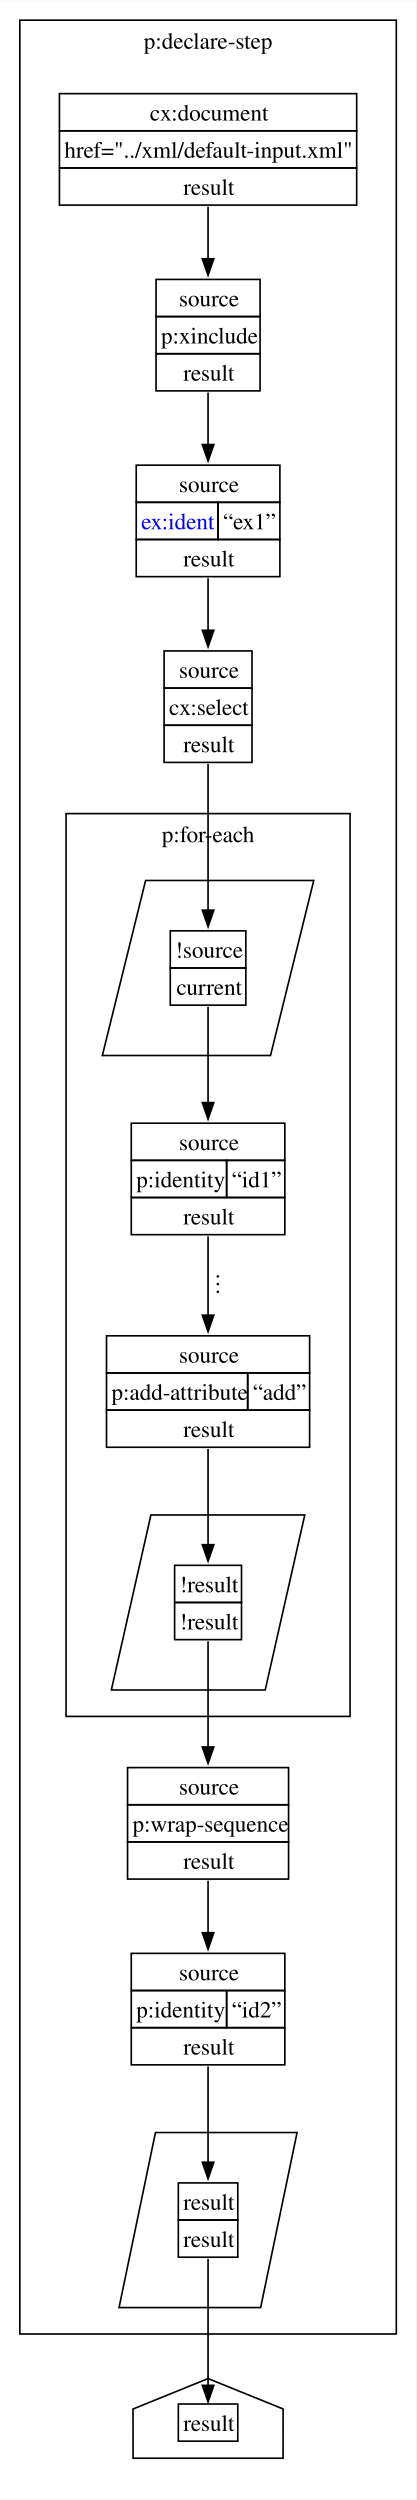
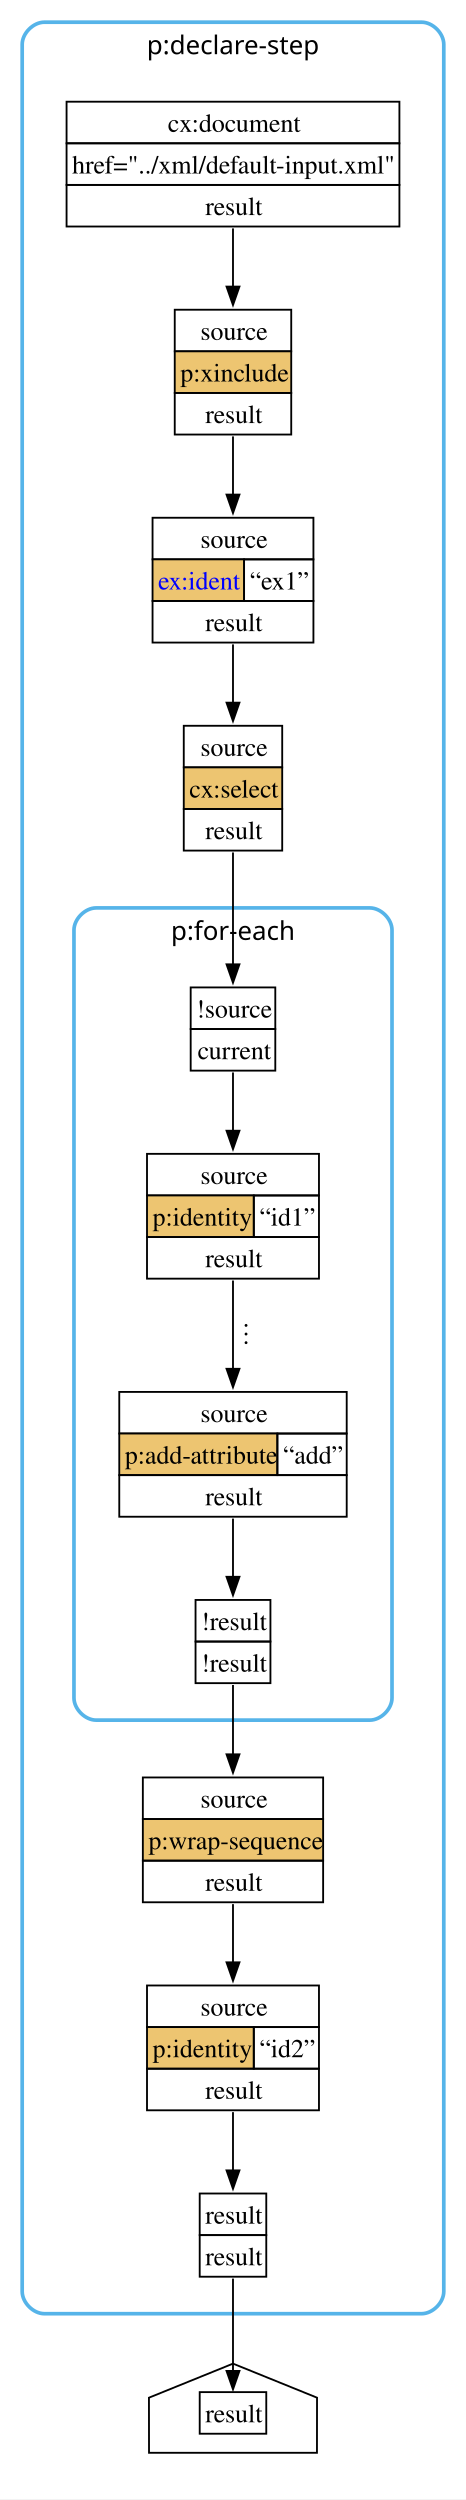
- <svg xmlns="http://www.w3.org/2000/svg" xmlns:xlink="http://www.w3.org/1999/xlink" width="252pt" height="1514pt" viewBox="0.00 0.00 252.00 1513.57">
-   <g id="graph0" class="graph" transform="scale(1 1) rotate(0) translate(4 1509.57)">
-     <polygon fill="white" stroke="none" points="-4,4 -4,-1509.57 248,-1509.57 248,4 -4,4" />
-     <g id="cluster_d171e2" class="cluster">
+ <svg xmlns="http://www.w3.org/2000/svg" xmlns:xlink="http://www.w3.org/1999/xlink" width="252pt" height="1352pt" viewBox="0.00 0.00 252.00 1352.00">
+   <g id="graph0" class="graph" transform="scale(1 1) rotate(0) translate(4 1347.57)">
+     <polygon fill="white" stroke="none" points="-4,4 -4,-1347.57 248,-1347.57 248,4 -4,4" />
+     <g id="cluster_d172e3" class="cluster">
</g>
-     <g id="cluster_d171e1" class="cluster">
-       <polygon fill="none" stroke="black" points="8,-96.32 8,-1497.57 236,-1497.57 236,-96.32 8,-96.32" />
-       <text text-anchor="middle" x="122" y="-1480.27" font-family="Times,serif" font-size="14.00">p:declare-step</text>
+     <g id="cluster_d172e2" class="cluster">
+       <path fill="none" stroke="#56b4e9" stroke-width="2" d="M20,-96.32C20,-96.32 224,-96.32 224,-96.32 230,-96.32 236,-102.32 236,-108.32 236,-108.32 236,-1323.57 236,-1323.57 236,-1329.57 230,-1335.57 224,-1335.57 224,-1335.57 20,-1335.57 20,-1335.57 14,-1335.57 8,-1329.57 8,-1323.57 8,-1323.57 8,-108.32 8,-108.32 8,-102.32 14,-96.32 20,-96.32" />
+       <text xml:space="preserve" text-anchor="middle" x="122" y="-1318.27" font-family="sans-serif" font-size="14.00">p:declare-step</text>
    </g>
-     <g id="cluster_d171e8" class="cluster">
+     <g id="cluster_d172e9" class="cluster">
</g>
-     <g id="cluster_d171e19" class="cluster">
+     <g id="cluster_d172e20" class="cluster">
</g>
-     <g id="cluster_d171e29" class="cluster">
+     <g id="cluster_d172e30" class="cluster">
</g>
-     <g id="cluster_d171e42" class="cluster">
+     <g id="cluster_d172e43" class="cluster">
</g>
-     <g id="cluster_d171e52" class="cluster">
-       <polygon fill="none" stroke="black" points="36,-470.32 36,-1017.07 208,-1017.07 208,-470.32 36,-470.32" />
-       <text text-anchor="middle" x="122" y="-999.77" font-family="Times,serif" font-size="14.00">p:for-each</text>
+     <g id="cluster_d172e53" class="cluster">
+       <path fill="none" stroke="#56b4e9" stroke-width="2" d="M48,-417.32C48,-417.32 196,-417.32 196,-417.32 202,-417.32 208,-423.32 208,-429.32 208,-429.32 208,-844.57 208,-844.57 208,-850.57 202,-856.57 196,-856.57 196,-856.57 48,-856.57 48,-856.57 42,-856.57 36,-850.57 36,-844.57 36,-844.57 36,-429.32 36,-429.32 36,-423.32 42,-417.32 48,-417.32" />
+       <text xml:space="preserve" text-anchor="middle" x="122" y="-839.27" font-family="sans-serif" font-size="14.00">p:for-each</text>
    </g>
-     <g id="cluster_d171e53" class="cluster">
+     <g id="cluster_d172e54" class="cluster">
</g>
-     <g id="cluster_d171e60" class="cluster">
+     <g id="cluster_d172e61" class="cluster">
</g>
-     <g id="cluster_d171e72" class="cluster">
+     <g id="cluster_d172e73" class="cluster">
</g>
-     <g id="cluster_d171e84" class="cluster">
+     <g id="cluster_d172e85" class="cluster">
</g>
-     <g id="cluster_d171e95" class="cluster">
+     <g id="cluster_d172e96" class="cluster">
</g>
-     <g id="cluster_d171e105" class="cluster">
+     <g id="cluster_d172e106" class="cluster">
</g>
-     <g id="cluster_d171e117" class="cluster">
+     <g id="cluster_d172e118" class="cluster">
</g>
    <g id="node1" class="node">
      <polygon fill="none" stroke="black" points="167.45,-50.9 122,-69.32 76.55,-50.9 76.59,-21.09 167.41,-21.09 167.45,-50.9" />
      <polygon fill="none" stroke="black" points="104,-31.41 104,-53.91 140,-53.91 140,-31.41 104,-31.41" />
-       <text text-anchor="start" x="107" y="-37.61" font-family="Times,serif" font-size="14.00">result</text>
+       <text xml:space="preserve" text-anchor="start" x="107" y="-37.61" font-family="Times,serif" font-size="14.00">result</text>
    </g>
    <g id="node2" class="node">
-       <polygon fill="none" stroke="black" points="32,-1430.57 32,-1453.07 212,-1453.07 212,-1430.57 32,-1430.57" />
-       <text text-anchor="start" x="86.75" y="-1436.77" font-family="Times,serif" font-size="14.00">cx:document</text>
-       <polygon fill="none" stroke="black" points="32,-1408.07 32,-1430.57 212,-1430.57 212,-1408.07 32,-1408.07" />
-       <text text-anchor="start" x="35" y="-1414.27" font-family="Times,serif" font-size="14.00">href="../xml/default-input.xml"</text>
-       <polygon fill="none" stroke="black" points="32,-1385.57 32,-1408.07 212,-1408.07 212,-1385.57 32,-1385.57" />
-       <text text-anchor="start" x="107" y="-1391.77" font-family="Times,serif" font-size="14.00">result</text>
+       <polygon fill="none" stroke="black" points="32,-1270.07 32,-1292.57 212,-1292.57 212,-1270.07 32,-1270.07" />
+       <text xml:space="preserve" text-anchor="start" x="86.75" y="-1276.27" font-family="Times,serif" font-size="14.00">cx:document</text>
+       <polygon fill="none" stroke="black" points="32,-1247.57 32,-1270.07 212,-1270.07 212,-1247.57 32,-1247.57" />
+       <text xml:space="preserve" text-anchor="start" x="35" y="-1253.77" font-family="Times,serif" font-size="14.00">href="../xml/default-input.xml"</text>
+       <polygon fill="none" stroke="black" points="32,-1225.07 32,-1247.57 212,-1247.57 212,-1225.07 32,-1225.07" />
+       <text xml:space="preserve" text-anchor="start" x="107" y="-1231.27" font-family="Times,serif" font-size="14.00">result</text>
    </g>
    <g id="node3" class="node">
-       <polygon fill="none" stroke="black" points="90.5,-1318.07 90.5,-1340.57 153.5,-1340.57 153.5,-1318.07 90.5,-1318.07" />
-       <text text-anchor="start" x="104.38" y="-1324.27" font-family="Times,serif" font-size="14.00">source</text>
-       <polygon fill="none" stroke="black" points="90.5,-1295.57 90.5,-1318.07 153.5,-1318.07 153.5,-1295.57 90.5,-1295.57" />
-       <text text-anchor="start" x="93.5" y="-1301.77" font-family="Times,serif" font-size="14.00">p:xinclude</text>
-       <polygon fill="none" stroke="black" points="90.5,-1273.07 90.5,-1295.57 153.5,-1295.57 153.5,-1273.07 90.5,-1273.07" />
-       <text text-anchor="start" x="107" y="-1279.27" font-family="Times,serif" font-size="14.00">result</text>
+       <polygon fill="none" stroke="black" points="90.5,-1157.57 90.5,-1180.07 153.5,-1180.07 153.5,-1157.57 90.5,-1157.57" />
+       <text xml:space="preserve" text-anchor="start" x="104.38" y="-1163.77" font-family="Times,serif" font-size="14.00">source</text>
+       <polygon fill="#edc571" stroke="none" points="90.5,-1135.07 90.5,-1157.57 153.5,-1157.57 153.5,-1135.07 90.5,-1135.07" />
+       <polygon fill="none" stroke="black" points="90.5,-1135.07 90.5,-1157.57 153.5,-1157.57 153.5,-1135.07 90.5,-1135.07" />
+       <text xml:space="preserve" text-anchor="start" x="93.5" y="-1141.27" font-family="Times,serif" font-size="14.00">p:xinclude</text>
+       <polygon fill="none" stroke="black" points="90.5,-1112.57 90.5,-1135.07 153.5,-1135.07 153.5,-1112.57 90.5,-1112.57" />
+       <text xml:space="preserve" text-anchor="start" x="107" y="-1118.77" font-family="Times,serif" font-size="14.00">result</text>
    </g>
    <g id="edge6" class="edge">
-       <path fill="none" stroke="black" d="M122,-1384.57C122,-1369.93 122,-1363.7 122,-1353.01" />
-       <polygon fill="black" stroke="black" points="125.5,-1353.08 122,-1343.08 118.5,-1353.08 125.5,-1353.08" />
+       <path fill="none" stroke="black" d="M122,-1224.07C122,-1209.43 122,-1203.2 122,-1192.51" />
+       <polygon fill="black" stroke="black" points="125.5,-1192.58 122,-1182.58 118.5,-1192.58 125.5,-1192.58" />
    </g>
    <g id="node4" class="node">
-       <polygon fill="none" stroke="black" points="78.5,-1205.57 78.5,-1228.07 165.5,-1228.07 165.5,-1205.57 78.5,-1205.57" />
-       <text text-anchor="start" x="104.38" y="-1211.77" font-family="Times,serif" font-size="14.00">source</text>
+       <polygon fill="none" stroke="black" points="78.5,-1045.07 78.5,-1067.57 165.5,-1067.57 165.5,-1045.07 78.5,-1045.07" />
+       <text xml:space="preserve" text-anchor="start" x="104.38" y="-1051.27" font-family="Times,serif" font-size="14.00">source</text>
      <g id="a_node4_0">
        <a xlink:href="ex_ident.html" xlink:title="&lt;TABLE&gt;">
-           <polygon fill="none" stroke="black" points="78.5,-1183.07 78.5,-1205.57 128,-1205.57 128,-1183.07 78.5,-1183.07" />
-           <text text-anchor="start" x="81.5" y="-1189.27" font-family="Times,serif" font-size="14.00" fill="#0000ff">ex:ident</text>
+           <polygon fill="#edc571" stroke="none" points="78.5,-1022.57 78.5,-1045.07 128,-1045.07 128,-1022.57 78.5,-1022.57" />
+           <polygon fill="none" stroke="black" points="78.5,-1022.57 78.5,-1045.07 128,-1045.07 128,-1022.57 78.5,-1022.57" />
+           <text xml:space="preserve" text-anchor="start" x="81.5" y="-1028.77" font-family="Times,serif" font-size="14.00" fill="#0000ff">ex:ident</text>
        </a>
      </g>
-       <polygon fill="none" stroke="black" points="128,-1183.07 128,-1205.57 165.5,-1205.57 165.5,-1183.07 128,-1183.07" />
-       <text text-anchor="start" x="131" y="-1189.27" font-family="Times,serif" font-size="14.00">“ex1”</text>
-       <polygon fill="none" stroke="black" points="78.5,-1160.57 78.5,-1183.07 165.5,-1183.07 165.5,-1160.57 78.5,-1160.57" />
-       <text text-anchor="start" x="107" y="-1166.77" font-family="Times,serif" font-size="14.00">result</text>
+       <polygon fill="none" stroke="black" points="128,-1022.57 128,-1045.07 165.5,-1045.07 165.5,-1022.57 128,-1022.57" />
+       <text xml:space="preserve" text-anchor="start" x="131" y="-1028.77" font-family="Times,serif" font-size="14.00">“ex1”</text>
+       <polygon fill="none" stroke="black" points="78.5,-1000.07 78.5,-1022.57 165.5,-1022.57 165.5,-1000.07 78.5,-1000.07" />
+       <text xml:space="preserve" text-anchor="start" x="107" y="-1006.27" font-family="Times,serif" font-size="14.00">result</text>
    </g>
    <g id="edge7" class="edge">
-       <path fill="none" stroke="black" d="M122,-1272.07C122,-1257.43 122,-1251.2 122,-1240.51" />
-       <polygon fill="black" stroke="black" points="125.5,-1240.58 122,-1230.58 118.5,-1240.58 125.5,-1240.58" />
+       <path fill="none" stroke="black" d="M122,-1111.57C122,-1096.93 122,-1090.7 122,-1080.01" />
+       <polygon fill="black" stroke="black" points="125.5,-1080.08 122,-1070.08 118.5,-1080.08 125.5,-1080.08" />
    </g>
    <g id="node5" class="node">
-       <polygon fill="none" stroke="black" points="95.38,-1093.07 95.38,-1115.57 148.62,-1115.57 148.62,-1093.07 95.38,-1093.07" />
-       <text text-anchor="start" x="104.38" y="-1099.27" font-family="Times,serif" font-size="14.00">source</text>
-       <polygon fill="none" stroke="black" points="95.38,-1070.57 95.38,-1093.07 148.62,-1093.07 148.62,-1070.57 95.38,-1070.57" />
-       <text text-anchor="start" x="98.38" y="-1076.77" font-family="Times,serif" font-size="14.00">cx:select</text>
-       <polygon fill="none" stroke="black" points="95.38,-1048.07 95.38,-1070.57 148.62,-1070.57 148.62,-1048.07 95.38,-1048.07" />
-       <text text-anchor="start" x="107" y="-1054.27" font-family="Times,serif" font-size="14.00">result</text>
+       <polygon fill="none" stroke="black" points="95.38,-932.57 95.38,-955.07 148.62,-955.07 148.62,-932.57 95.38,-932.57" />
+       <text xml:space="preserve" text-anchor="start" x="104.38" y="-938.77" font-family="Times,serif" font-size="14.00">source</text>
+       <polygon fill="#edc571" stroke="none" points="95.38,-910.07 95.38,-932.57 148.62,-932.57 148.62,-910.07 95.38,-910.07" />
+       <polygon fill="none" stroke="black" points="95.38,-910.07 95.38,-932.57 148.62,-932.57 148.62,-910.07 95.38,-910.07" />
+       <text xml:space="preserve" text-anchor="start" x="98.38" y="-916.27" font-family="Times,serif" font-size="14.00">cx:select</text>
+       <polygon fill="none" stroke="black" points="95.38,-887.57 95.38,-910.07 148.62,-910.07 148.62,-887.57 95.38,-887.57" />
+       <text xml:space="preserve" text-anchor="start" x="107" y="-893.77" font-family="Times,serif" font-size="14.00">result</text>
    </g>
    <g id="edge8" class="edge">
-       <path fill="none" stroke="black" d="M122,-1159.57C122,-1144.93 122,-1138.7 122,-1128.01" />
-       <polygon fill="black" stroke="black" points="125.5,-1128.08 122,-1118.08 118.5,-1128.08 125.5,-1128.08" />
+       <path fill="none" stroke="black" d="M122,-999.07C122,-984.43 122,-978.2 122,-967.51" />
+       <polygon fill="black" stroke="black" points="125.5,-967.58 122,-957.58 118.5,-967.58 125.5,-967.58" />
    </g>
    <g id="node6" class="node">
-       <polygon fill="none" stroke="black" points="186.02,-976.57 84.18,-976.57 57.98,-870.57 159.82,-870.57 186.02,-976.57" />
-       <polygon fill="none" stroke="black" points="99.12,-923.57 99.12,-946.07 144.88,-946.07 144.88,-923.57 99.12,-923.57" />
-       <text text-anchor="start" x="102.12" y="-929.77" font-family="Times,serif" font-size="14.00">!source</text>
-       <polygon fill="none" stroke="black" points="99.12,-901.07 99.12,-923.57 144.88,-923.57 144.88,-901.07 99.12,-901.07" />
-       <text text-anchor="start" x="102.88" y="-907.27" font-family="Times,serif" font-size="14.00">current</text>
+       <polygon fill="none" stroke="black" points="99.12,-791.07 99.12,-813.57 144.88,-813.57 144.88,-791.07 99.12,-791.07" />
+       <text xml:space="preserve" text-anchor="start" x="102.12" y="-797.27" font-family="Times,serif" font-size="14.00">!source</text>
+       <polygon fill="none" stroke="black" points="99.12,-768.57 99.12,-791.07 144.88,-791.07 144.88,-768.57 99.12,-768.57" />
+       <text xml:space="preserve" text-anchor="start" x="102.88" y="-774.77" font-family="Times,serif" font-size="14.00">current</text>
    </g>
    <g id="edge2" class="edge">
-       <path fill="none" stroke="black" d="M122,-1047.07C122,-1006.61 122,-993.78 122,-958.29" />
-       <polygon fill="black" stroke="black" points="125.5,-958.58 122,-948.58 118.5,-958.58 125.5,-958.58" />
+       <path fill="none" stroke="black" d="M122,-886.57C122,-858.69 122,-849.03 122,-825.85" />
+       <polygon fill="black" stroke="black" points="125.5,-826.08 122,-816.08 118.5,-826.08 125.5,-826.08" />
    </g>
    <g id="node7" class="node">
-       <polygon fill="none" stroke="black" points="75.5,-807.07 75.5,-829.57 168.5,-829.57 168.5,-807.07 75.5,-807.07" />
-       <text text-anchor="start" x="104.38" y="-813.27" font-family="Times,serif" font-size="14.00">source</text>
-       <polygon fill="none" stroke="black" points="75.5,-784.57 75.5,-807.07 133.25,-807.07 133.25,-784.57 75.5,-784.57" />
-       <text text-anchor="start" x="78.5" y="-790.77" font-family="Times,serif" font-size="14.00">p:identity</text>
-       <polygon fill="none" stroke="black" points="133.25,-784.57 133.25,-807.07 168.5,-807.07 168.5,-784.57 133.25,-784.57" />
-       <text text-anchor="start" x="136.25" y="-790.77" font-family="Times,serif" font-size="14.00">“id1”</text>
-       <polygon fill="none" stroke="black" points="75.5,-762.07 75.5,-784.57 168.5,-784.57 168.5,-762.07 75.5,-762.07" />
-       <text text-anchor="start" x="107" y="-768.27" font-family="Times,serif" font-size="14.00">result</text>
+       <polygon fill="none" stroke="black" points="75.5,-701.07 75.5,-723.57 168.5,-723.57 168.5,-701.07 75.5,-701.07" />
+       <text xml:space="preserve" text-anchor="start" x="104.38" y="-707.27" font-family="Times,serif" font-size="14.00">source</text>
+       <polygon fill="#edc571" stroke="none" points="75.5,-678.57 75.5,-701.07 133.25,-701.07 133.25,-678.57 75.5,-678.57" />
+       <polygon fill="none" stroke="black" points="75.5,-678.57 75.5,-701.07 133.25,-701.07 133.25,-678.57 75.5,-678.57" />
+       <text xml:space="preserve" text-anchor="start" x="78.5" y="-684.77" font-family="Times,serif" font-size="14.00">p:identity</text>
+       <polygon fill="none" stroke="black" points="133.25,-678.57 133.25,-701.07 168.5,-701.07 168.5,-678.57 133.25,-678.57" />
+       <text xml:space="preserve" text-anchor="start" x="136.25" y="-684.77" font-family="Times,serif" font-size="14.00">“id1”</text>
+       <polygon fill="none" stroke="black" points="75.5,-656.07 75.5,-678.57 168.5,-678.57 168.5,-656.07 75.5,-656.07" />
+       <text xml:space="preserve" text-anchor="start" x="107" y="-662.27" font-family="Times,serif" font-size="14.00">result</text>
    </g>
    <g id="edge3" class="edge">
-       <path fill="none" stroke="black" d="M122,-900.07C122,-873.4 122,-864 122,-842.05" />
-       <polygon fill="black" stroke="black" points="125.5,-842.08 122,-832.08 118.5,-842.08 125.5,-842.08" />
+       <path fill="none" stroke="black" d="M122,-767.57C122,-752.93 122,-746.7 122,-736.01" />
+       <polygon fill="black" stroke="black" points="125.5,-736.08 122,-726.08 118.5,-736.08 125.5,-736.08" />
    </g>
    <g id="node8" class="node">
-       <polygon fill="none" stroke="black" points="60.5,-678.32 60.5,-700.82 183.5,-700.82 183.5,-678.32 60.5,-678.32" />
-       <text text-anchor="start" x="104.38" y="-684.52" font-family="Times,serif" font-size="14.00">source</text>
-       <polygon fill="none" stroke="black" points="60.5,-655.82 60.5,-678.32 146,-678.32 146,-655.82 60.5,-655.82" />
-       <text text-anchor="start" x="63.5" y="-662.02" font-family="Times,serif" font-size="14.00">p:add-attribute</text>
-       <polygon fill="none" stroke="black" points="146,-655.82 146,-678.32 183.5,-678.32 183.5,-655.82 146,-655.82" />
-       <text text-anchor="start" x="149" y="-662.02" font-family="Times,serif" font-size="14.00">“add”</text>
-       <polygon fill="none" stroke="black" points="60.5,-633.32 60.5,-655.82 183.5,-655.82 183.5,-633.32 60.5,-633.32" />
-       <text text-anchor="start" x="107" y="-639.52" font-family="Times,serif" font-size="14.00">result</text>
+       <polygon fill="none" stroke="black" points="60.5,-572.32 60.5,-594.82 183.5,-594.82 183.5,-572.32 60.5,-572.32" />
+       <text xml:space="preserve" text-anchor="start" x="104.38" y="-578.52" font-family="Times,serif" font-size="14.00">source</text>
+       <polygon fill="#edc571" stroke="none" points="60.5,-549.82 60.5,-572.32 146,-572.32 146,-549.82 60.5,-549.82" />
+       <polygon fill="none" stroke="black" points="60.5,-549.82 60.5,-572.32 146,-572.32 146,-549.82 60.5,-549.82" />
+       <text xml:space="preserve" text-anchor="start" x="63.5" y="-556.02" font-family="Times,serif" font-size="14.00">p:add-attribute</text>
+       <polygon fill="none" stroke="black" points="146,-549.82 146,-572.32 183.5,-572.32 183.5,-549.82 146,-549.82" />
+       <text xml:space="preserve" text-anchor="start" x="149" y="-556.02" font-family="Times,serif" font-size="14.00">“add”</text>
+       <polygon fill="none" stroke="black" points="60.5,-527.32 60.5,-549.82 183.5,-549.82 183.5,-527.32 60.5,-527.32" />
+       <text xml:space="preserve" text-anchor="start" x="107" y="-533.52" font-family="Times,serif" font-size="14.00">result</text>
    </g>
    <g id="edge4" class="edge">
-       <path fill="none" stroke="black" d="M122,-761.07C122,-738.85 122,-730.69 122,-712.86" />
-       <polygon fill="black" stroke="black" points="125.5,-713.33 122,-703.33 118.5,-713.33 125.5,-713.33" />
-       <text text-anchor="middle" x="128" y="-726.77" font-family="Times,serif" font-size="14.00">⋮</text>
+       <path fill="none" stroke="black" d="M122,-655.07C122,-632.85 122,-624.69 122,-606.86" />
+       <polygon fill="black" stroke="black" points="125.5,-607.33 122,-597.33 118.5,-607.33 125.5,-607.33" />
+       <text xml:space="preserve" text-anchor="middle" x="129.12" y="-620.77" font-family="Times,serif" font-size="14.00">⋮</text>
    </g>
    <g id="node9" class="node">
-       <polygon fill="none" stroke="black" points="180.58,-592.32 87.39,-592.32 63.42,-486.32 156.61,-486.32 180.58,-592.32" />
-       <polygon fill="none" stroke="black" points="101.75,-539.32 101.75,-561.82 142.25,-561.82 142.25,-539.32 101.75,-539.32" />
-       <text text-anchor="start" x="104.75" y="-545.52" font-family="Times,serif" font-size="14.00">!result</text>
-       <polygon fill="none" stroke="black" points="101.75,-516.82 101.75,-539.32 142.25,-539.32 142.25,-516.82 101.75,-516.82" />
-       <text text-anchor="start" x="104.75" y="-523.02" font-family="Times,serif" font-size="14.00">!result</text>
+       <polygon fill="none" stroke="black" points="101.75,-459.82 101.75,-482.32 142.25,-482.32 142.25,-459.82 101.75,-459.82" />
+       <text xml:space="preserve" text-anchor="start" x="104.75" y="-466.02" font-family="Times,serif" font-size="14.00">!result</text>
+       <polygon fill="none" stroke="black" points="101.75,-437.32 101.75,-459.82 142.25,-459.82 142.25,-437.32 101.75,-437.32" />
+       <text xml:space="preserve" text-anchor="start" x="104.75" y="-443.52" font-family="Times,serif" font-size="14.00">!result</text>
    </g>
    <g id="edge1" class="edge">
-       <path fill="none" stroke="black" d="M122,-632.32C122,-605.65 122,-596.25 122,-574.3" />
-       <polygon fill="black" stroke="black" points="125.5,-574.33 122,-564.33 118.5,-574.33 125.5,-574.33" />
+       <path fill="none" stroke="black" d="M122,-526.32C122,-511.68 122,-505.45 122,-494.76" />
+       <polygon fill="black" stroke="black" points="125.5,-494.83 122,-484.83 118.5,-494.83 125.5,-494.83" />
    </g>
    <g id="node10" class="node">
-       <polygon fill="none" stroke="black" points="73.25,-416.82 73.25,-439.32 170.75,-439.32 170.75,-416.82 73.25,-416.82" />
-       <text text-anchor="start" x="104.38" y="-423.02" font-family="Times,serif" font-size="14.00">source</text>
-       <polygon fill="none" stroke="black" points="73.25,-394.32 73.25,-416.82 170.75,-416.82 170.75,-394.32 73.25,-394.32" />
-       <text text-anchor="start" x="76.25" y="-400.52" font-family="Times,serif" font-size="14.00">p:wrap-sequence</text>
-       <polygon fill="none" stroke="black" points="73.25,-371.82 73.25,-394.32 170.75,-394.32 170.75,-371.82 73.25,-371.82" />
-       <text text-anchor="start" x="107" y="-378.02" font-family="Times,serif" font-size="14.00">result</text>
+       <polygon fill="none" stroke="black" points="73.25,-363.82 73.25,-386.32 170.75,-386.32 170.75,-363.82 73.25,-363.82" />
+       <text xml:space="preserve" text-anchor="start" x="104.38" y="-370.02" font-family="Times,serif" font-size="14.00">source</text>
+       <polygon fill="#edc571" stroke="none" points="73.25,-341.32 73.25,-363.82 170.75,-363.82 170.75,-341.32 73.25,-341.32" />
+       <polygon fill="none" stroke="black" points="73.25,-341.32 73.25,-363.82 170.75,-363.82 170.75,-341.32 73.25,-341.32" />
+       <text xml:space="preserve" text-anchor="start" x="76.25" y="-347.52" font-family="Times,serif" font-size="14.00">p:wrap-sequence</text>
+       <polygon fill="none" stroke="black" points="73.25,-318.82 73.25,-341.32 170.75,-341.32 170.75,-318.82 73.25,-318.82" />
+       <text xml:space="preserve" text-anchor="start" x="107" y="-325.02" font-family="Times,serif" font-size="14.00">result</text>
    </g>
    <g id="edge9" class="edge">
-       <path fill="none" stroke="black" d="M122,-515.82C122,-486.45 122,-476.36 122,-451.82" />
-       <polygon fill="black" stroke="black" points="125.5,-451.83 122,-441.83 118.5,-451.83 125.5,-451.83" />
+       <path fill="none" stroke="black" d="M122,-436.32C122,-418.79 122,-411.84 122,-398.45" />
+       <polygon fill="black" stroke="black" points="125.5,-398.83 122,-388.83 118.5,-398.83 125.5,-398.83" />
    </g>
    <g id="node11" class="node">
-       <polygon fill="none" stroke="black" points="75.5,-304.32 75.5,-326.82 168.5,-326.82 168.5,-304.32 75.5,-304.32" />
-       <text text-anchor="start" x="104.38" y="-310.52" font-family="Times,serif" font-size="14.00">source</text>
-       <polygon fill="none" stroke="black" points="75.5,-281.82 75.5,-304.32 133.25,-304.32 133.25,-281.82 75.5,-281.82" />
-       <text text-anchor="start" x="78.5" y="-288.02" font-family="Times,serif" font-size="14.00">p:identity</text>
-       <polygon fill="none" stroke="black" points="133.25,-281.82 133.25,-304.32 168.5,-304.32 168.5,-281.82 133.25,-281.82" />
-       <text text-anchor="start" x="136.25" y="-288.02" font-family="Times,serif" font-size="14.00">“id2”</text>
-       <polygon fill="none" stroke="black" points="75.5,-259.32 75.5,-281.82 168.5,-281.82 168.5,-259.32 75.5,-259.32" />
-       <text text-anchor="start" x="107" y="-265.52" font-family="Times,serif" font-size="14.00">result</text>
+       <polygon fill="none" stroke="black" points="75.5,-251.32 75.5,-273.82 168.5,-273.82 168.5,-251.32 75.5,-251.32" />
+       <text xml:space="preserve" text-anchor="start" x="104.38" y="-257.52" font-family="Times,serif" font-size="14.00">source</text>
+       <polygon fill="#edc571" stroke="none" points="75.5,-228.82 75.5,-251.32 133.25,-251.32 133.25,-228.82 75.5,-228.82" />
+       <polygon fill="none" stroke="black" points="75.5,-228.82 75.5,-251.32 133.25,-251.32 133.25,-228.82 75.5,-228.82" />
+       <text xml:space="preserve" text-anchor="start" x="78.5" y="-235.02" font-family="Times,serif" font-size="14.00">p:identity</text>
+       <polygon fill="none" stroke="black" points="133.25,-228.82 133.25,-251.32 168.5,-251.32 168.5,-228.82 133.25,-228.82" />
+       <text xml:space="preserve" text-anchor="start" x="136.25" y="-235.02" font-family="Times,serif" font-size="14.00">“id2”</text>
+       <polygon fill="none" stroke="black" points="75.5,-206.32 75.5,-228.82 168.5,-228.82 168.5,-206.32 75.5,-206.32" />
+       <text xml:space="preserve" text-anchor="start" x="107" y="-212.52" font-family="Times,serif" font-size="14.00">result</text>
    </g>
    <g id="edge10" class="edge">
-       <path fill="none" stroke="black" d="M122,-370.82C122,-356.18 122,-349.95 122,-339.26" />
-       <polygon fill="black" stroke="black" points="125.5,-339.33 122,-329.33 118.5,-339.33 125.5,-339.33" />
+       <path fill="none" stroke="black" d="M122,-317.82C122,-303.18 122,-296.95 122,-286.26" />
+       <polygon fill="black" stroke="black" points="125.5,-286.33 122,-276.33 118.5,-286.33 125.5,-286.33" />
    </g>
    <g id="node12" class="node">
-       <polygon fill="none" stroke="black" points="175.91,-218.32 90.15,-218.32 68.09,-112.32 153.85,-112.32 175.91,-218.32" />
-       <polygon fill="none" stroke="black" points="104,-165.32 104,-187.82 140,-187.82 140,-165.32 104,-165.32" />
-       <text text-anchor="start" x="107" y="-171.52" font-family="Times,serif" font-size="14.00">result</text>
-       <polygon fill="none" stroke="black" points="104,-142.82 104,-165.32 140,-165.32 140,-142.82 104,-142.82" />
-       <text text-anchor="start" x="107" y="-149.02" font-family="Times,serif" font-size="14.00">result</text>
+       <polygon fill="none" stroke="black" points="104,-138.82 104,-161.32 140,-161.32 140,-138.82 104,-138.82" />
+       <text xml:space="preserve" text-anchor="start" x="107" y="-145.02" font-family="Times,serif" font-size="14.00">result</text>
+       <polygon fill="none" stroke="black" points="104,-116.32 104,-138.82 140,-138.82 140,-116.32 104,-116.32" />
+       <text xml:space="preserve" text-anchor="start" x="107" y="-122.52" font-family="Times,serif" font-size="14.00">result</text>
    </g>
    <g id="edge5" class="edge">
-       <path fill="none" stroke="black" d="M122,-258.32C122,-231.65 122,-222.25 122,-200.3" />
-       <polygon fill="black" stroke="black" points="125.5,-200.33 122,-190.33 118.5,-200.33 125.5,-200.33" />
+       <path fill="none" stroke="black" d="M122,-205.32C122,-190.68 122,-184.45 122,-173.76" />
+       <polygon fill="black" stroke="black" points="125.5,-173.83 122,-163.83 118.5,-173.83 125.5,-173.83" />
    </g>
    <g id="edge11" class="edge">
-       <path fill="none" stroke="black" d="M122,-141.82C122,-115.4 122,-84.97 122,-65.09" />
-       <polygon fill="black" stroke="black" points="125.5,-65.2 122,-55.2 118.5,-65.2 125.5,-65.2" />
+       <path fill="none" stroke="black" d="M122,-115.32C122,-98.55 122,-79.58 122,-65.37" />
+       <polygon fill="black" stroke="black" points="125.5,-65.38 122,-55.38 118.5,-65.38 125.5,-65.38" />
    </g>
  </g>
</svg>
